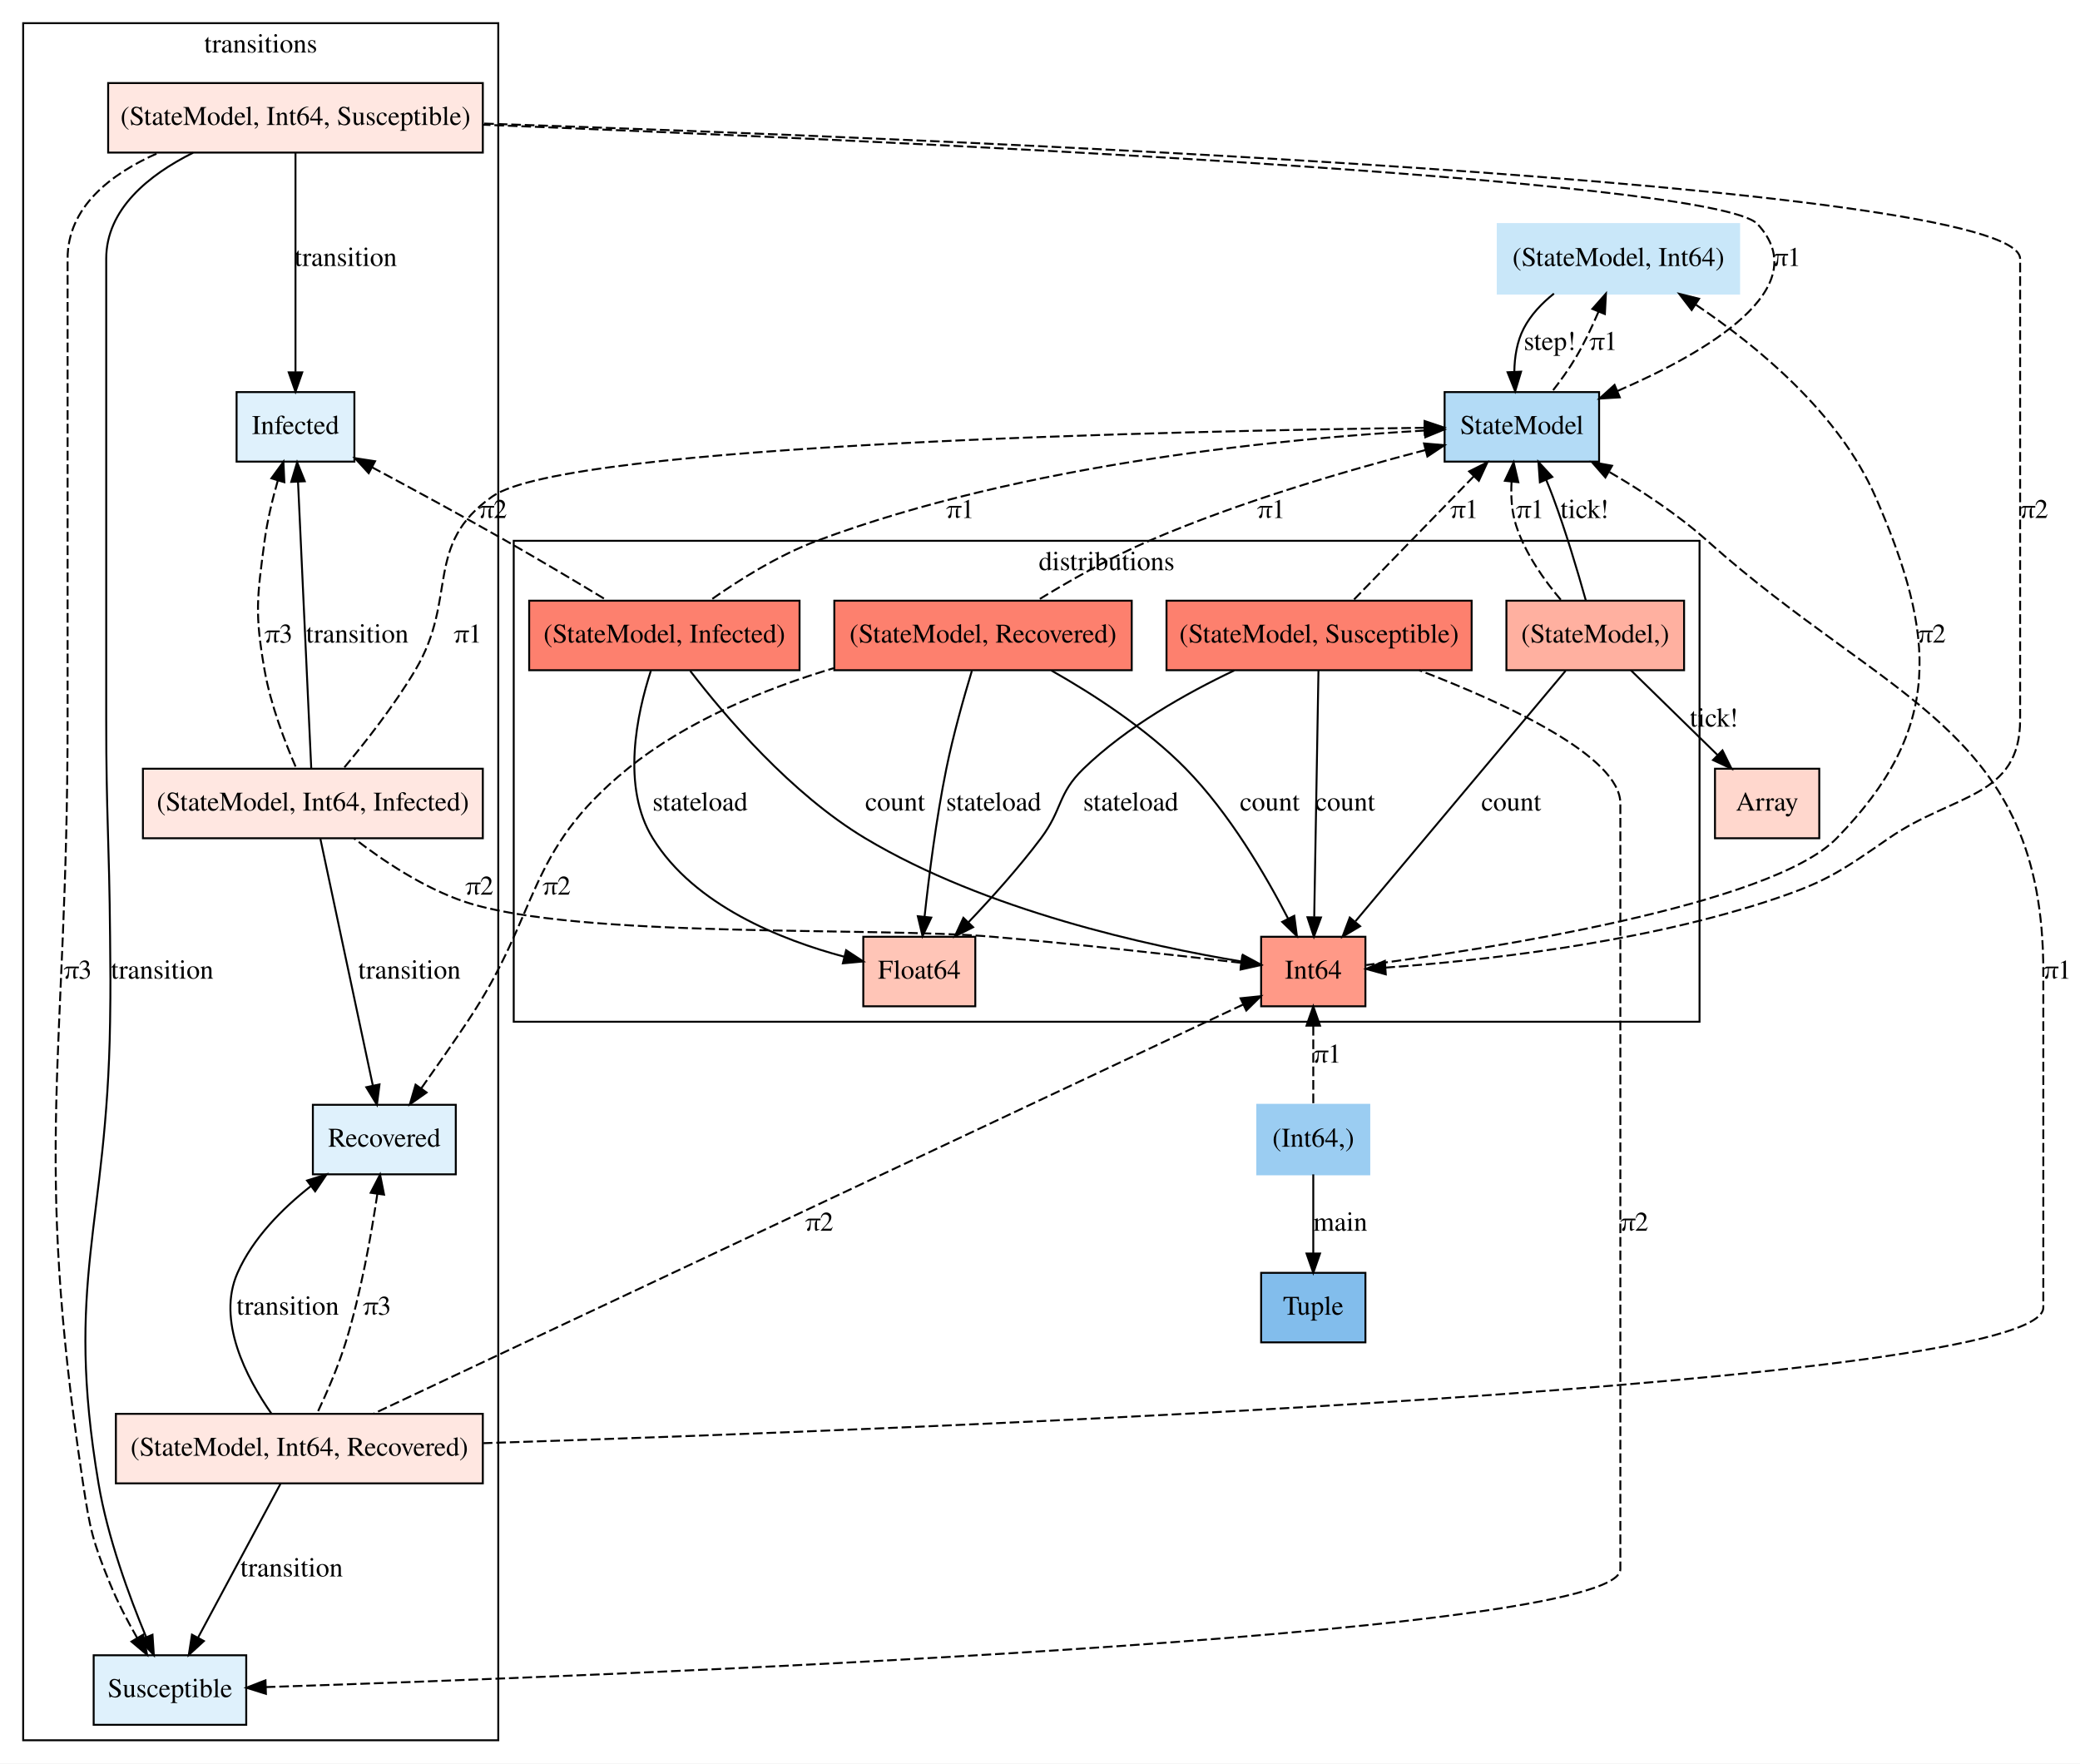
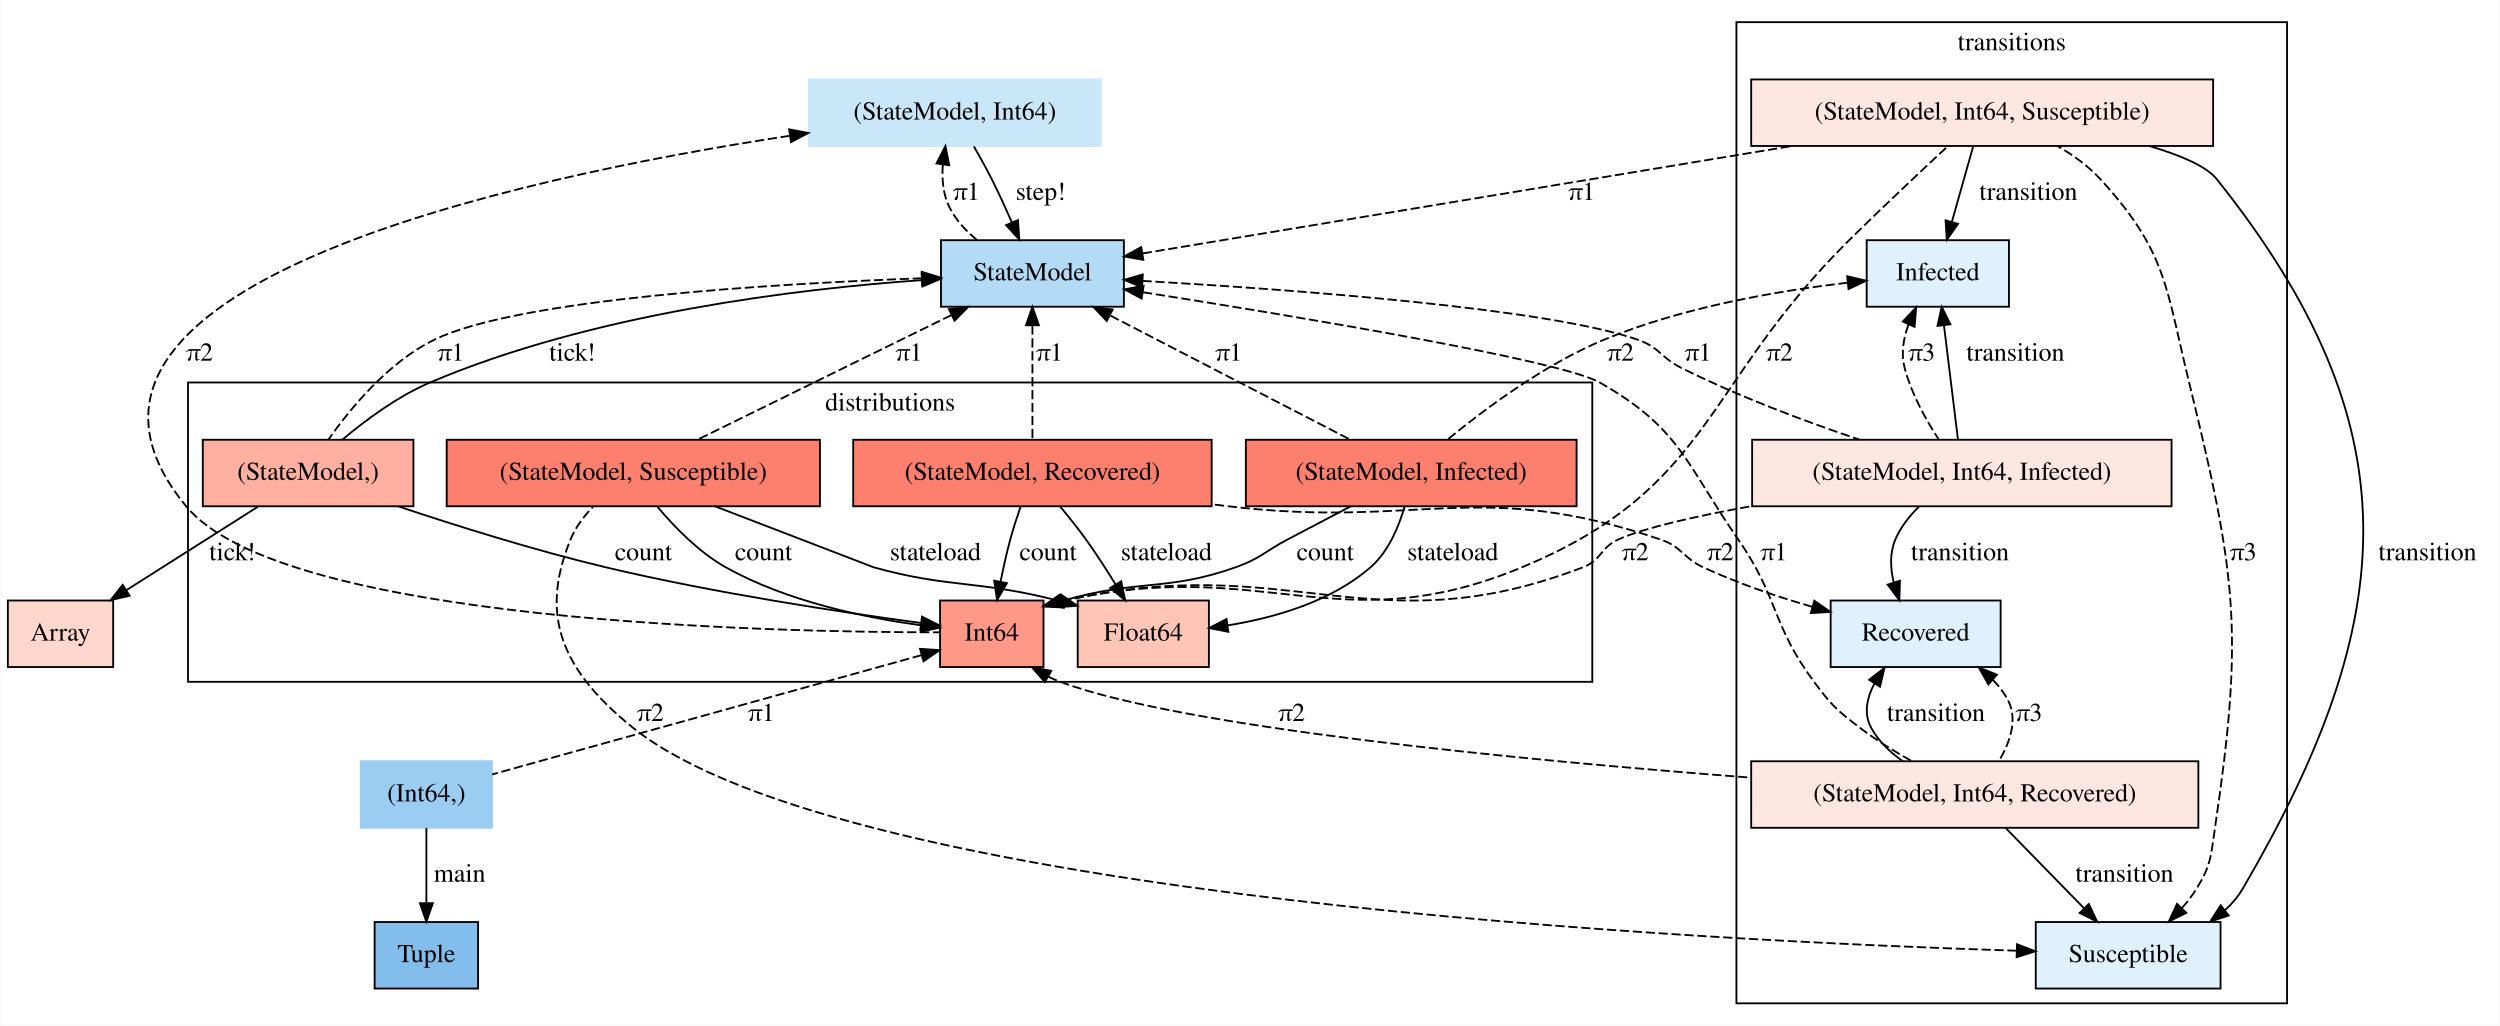
- <svg xmlns="http://www.w3.org/2000/svg" width="1077pt" height="913pt" viewBox="0.00 0.00 1077.00 913.00">
-   <g id="graph0" class="graph" transform="scale(1 1) rotate(0) translate(4 909)">
-     <polygon fill="#ffffff" stroke="transparent" points="-4,4 -4,-909 1073,-909 1073,4 -4,4" />
+ <svg xmlns="http://www.w3.org/2000/svg" width="1353pt" height="555pt" viewBox="0.00 0.00 1352.50 555.00">
+   <g id="graph0" class="graph" transform="scale(1 1) rotate(0) translate(4 551)">
+     <polygon fill="white" stroke="none" points="-4,4 -4,-551 1348.5,-551 1348.5,4 -4,4" />
    <g id="clust1" class="cluster">
-       <polygon fill="none" stroke="#000000" points="8,-8 8,-897 254,-897 254,-8 8,-8" />
-       <text text-anchor="middle" x="131" y="-881.8" font-family="Times,serif" font-size="14.00" fill="#000000">transitions</text>
+       <polygon fill="none" stroke="black" points="935.5,-8 935.5,-539 1233.5,-539 1233.5,-8 935.5,-8" />
+       <text text-anchor="middle" x="1084.5" y="-523.8" font-family="Times,serif" font-size="14.00">transitions</text>
    </g>
    <g id="clust2" class="cluster">
-       <polygon fill="none" stroke="#000000" points="262,-380 262,-629 876,-629 876,-380 262,-380" />
-       <text text-anchor="middle" x="569" y="-613.8" font-family="Times,serif" font-size="14.00" fill="#000000">distributions</text>
+       <polygon fill="none" stroke="black" points="97.5,-182 97.5,-344 857.5,-344 857.5,-182 97.5,-182" />
+       <text text-anchor="middle" x="477.5" y="-328.8" font-family="Times,serif" font-size="14.00">distributions</text>
    </g>
    <g id="node1" class="node">
-       <polygon fill="#ffb0a0" stroke="#000000" points="868,-598 776,-598 776,-562 868,-562 868,-598" />
-       <text text-anchor="middle" x="822" y="-576.3" font-family="Times,serif" font-size="14.00" fill="#000000">(StateModel,)</text>
+       <polygon fill="#ffb0a0" stroke="black" points="219.5,-313 105.5,-313 105.5,-277 219.5,-277 219.5,-313" />
+       <text text-anchor="middle" x="162.5" y="-291.3" font-family="Times,serif" font-size="14.00">(StateModel,)</text>
    </g>
    <g id="node2" class="node">
-       <polygon fill="#ffd7cd" stroke="#000000" points="938,-511 884,-511 884,-475 938,-475 938,-511" />
-       <text text-anchor="middle" x="911" y="-489.3" font-family="Times,serif" font-size="14.00" fill="#000000">Array</text>
+       <polygon fill="#ffd7cd" stroke="black" points="57,-226 0,-226 0,-190 57,-190 57,-226" />
+       <text text-anchor="middle" x="28.5" y="-204.3" font-family="Times,serif" font-size="14.00">Array</text>
    </g>
    <g id="edge22" class="edge">
-       <path fill="none" stroke="#000000" d="M840.441,-561.973C853.448,-549.259 871.042,-532.06 885.407,-518.018" />
-       <polygon fill="#000000" stroke="#000000" points="887.878,-520.496 892.583,-511.003 882.985,-515.491 887.878,-520.496" />
-       <text text-anchor="middle" x="883.5" y="-532.8" font-family="Times,serif" font-size="14.00" fill="#000000">tick!</text>
+       <path fill="none" stroke="black" d="M135.383,-276.799C114.859,-263.78 86.485,-245.781 64.129,-231.6" />
+       <polygon fill="black" stroke="black" points="65.896,-228.576 55.577,-226.175 62.146,-234.488 65.896,-228.576" />
+       <text text-anchor="middle" x="121.5" y="-247.8" font-family="Times,serif" font-size="14.00">tick!</text>
    </g>
    <g id="node3" class="node">
-       <polygon fill="#b3dbf6" stroke="#000000" points="824,-706 744,-706 744,-670 824,-670 824,-706" />
-       <text text-anchor="middle" x="784" y="-684.3" font-family="Times,serif" font-size="14.00" fill="#000000">StateModel</text>
+       <polygon fill="#b3dbf6" stroke="black" points="604,-421 505,-421 505,-385 604,-385 604,-421" />
+       <text text-anchor="middle" x="554.5" y="-399.3" font-family="Times,serif" font-size="14.00">StateModel</text>
    </g>
    <g id="edge21" class="edge">
-       <path fill="none" stroke="#000000" d="M817.087,-598.254C812.978,-612.932 806.721,-634 800,-652 798.968,-654.763 797.83,-657.617 796.65,-660.452" />
-       <polygon fill="#000000" stroke="#000000" points="793.337,-659.297 792.576,-669.864 799.761,-662.078 793.337,-659.297" />
-       <text text-anchor="middle" x="816.5" y="-640.8" font-family="Times,serif" font-size="14.00" fill="#000000">tick!</text>
+       <path fill="none" stroke="black" d="M181.001,-313.012C193.509,-323.57 210.901,-336.509 228.5,-344 316.418,-381.424 427.601,-394.701 494.774,-399.411" />
+       <polygon fill="black" stroke="black" points="494.552,-402.904 504.761,-400.071 495.014,-395.919 494.552,-402.904" />
+       <text text-anchor="middle" x="305.5" y="-355.8" font-family="Times,serif" font-size="14.00">tick!</text>
    </g>
    <g id="node6" class="node">
-       <polygon fill="#ff9987" stroke="#000000" points="703,-424 649,-424 649,-388 703,-388 703,-424" />
-       <text text-anchor="middle" x="676" y="-402.3" font-family="Times,serif" font-size="14.00" fill="#000000">Int64</text>
+       <polygon fill="#ff9987" stroke="black" points="560.5,-226 504.5,-226 504.5,-190 560.5,-190 560.5,-226" />
+       <text text-anchor="middle" x="532.5" y="-204.3" font-family="Times,serif" font-size="14.00">Int64</text>
    </g>
    <g id="edge13" class="edge">
-       <path fill="none" stroke="#000000" d="M806.651,-561.708C780.624,-530.689 727.753,-467.678 697.863,-432.056" />
-       <polygon fill="#000000" stroke="#000000" points="700.252,-429.458 691.143,-424.047 694.89,-433.957 700.252,-429.458" />
-       <text text-anchor="middle" x="778.5" y="-489.3" font-family="Times,serif" font-size="14.00" fill="#000000">count</text>
+       <path fill="none" stroke="black" d="M211.348,-276.94C243.022,-266.349 285.345,-253.076 323.5,-244 382.396,-229.991 451.931,-219.53 494.093,-213.845" />
+       <polygon fill="black" stroke="black" points="494.747,-217.289 504.2,-212.503 493.826,-210.35 494.747,-217.289" />
+       <text text-anchor="middle" x="344" y="-247.8" font-family="Times,serif" font-size="14.00">count</text>
    </g>
    <g id="edge29" class="edge">
-       <path fill="none" stroke="#000000" stroke-dasharray="5,2" d="M778.666,-659.548C778.249,-652.073 778.707,-644.115 781,-637 785.674,-622.497 795.559,-608.567 804.451,-598.109" />
-       <polygon fill="#000000" stroke="#000000" points="775.203,-660.08 779.739,-669.654 782.164,-659.341 775.203,-660.08" />
-       <text text-anchor="middle" x="788.5" y="-640.8" font-family="Times,serif" font-size="14.00" fill="#000000">π1</text>
+       <path fill="none" stroke="black" stroke-dasharray="5,2" d="M494.704,-400.407C414.129,-397.437 275.592,-389.189 230.5,-367 205.844,-354.867 185.305,-329.913 173.457,-313.063" />
+       <polygon fill="black" stroke="black" points="494.595,-403.905 504.712,-400.76 494.842,-396.909 494.595,-403.905" />
+       <text text-anchor="middle" x="240" y="-355.8" font-family="Times,serif" font-size="14.00">π1</text>
    </g>
    <g id="node7" class="node">
-       <polygon fill="#ffe7e1" stroke="#000000" points="246,-866 52,-866 52,-830 246,-830 246,-866" />
-       <text text-anchor="middle" x="149" y="-844.3" font-family="Times,serif" font-size="14.00" fill="#000000">(StateModel, Int64, Susceptible)</text>
+       <polygon fill="#ffe7e1" stroke="black" points="1193.5,-508 943.5,-508 943.5,-472 1193.5,-472 1193.5,-508" />
+       <text text-anchor="middle" x="1068.5" y="-486.3" font-family="Times,serif" font-size="14.00">(StateModel, Int64, Susceptible)</text>
    </g>
    <g id="edge32" class="edge">
-       <path fill="none" stroke="#000000" stroke-dasharray="5,2" d="M833.466,-706.548C879.562,-726.477 936.89,-759.784 906,-793 883.846,-816.822 445.318,-836.622 246.053,-844.428" />
-       <polygon fill="#000000" stroke="#000000" points="834.707,-703.273 824.132,-702.624 831.994,-709.726 834.707,-703.273" />
-       <text text-anchor="middle" x="921.5" y="-771.3" font-family="Times,serif" font-size="14.00" fill="#000000">π1</text>
+       <path fill="none" stroke="black" stroke-dasharray="5,2" d="M614.185,-413.87C700.164,-428.088 860.088,-454.535 965.411,-471.952" />
+       <polygon fill="black" stroke="black" points="614.512,-410.377 604.075,-412.198 613.37,-417.283 614.512,-410.377" />
+       <text text-anchor="middle" x="852" y="-442.8" font-family="Times,serif" font-size="14.00">π1</text>
    </g>
    <g id="node10" class="node">
-       <polygon fill="#ffe7e1" stroke="#000000" points="246,-511 70,-511 70,-475 246,-475 246,-511" />
-       <text text-anchor="middle" x="158" y="-489.3" font-family="Times,serif" font-size="14.00" fill="#000000">(StateModel, Int64, Infected)</text>
+       <polygon fill="#ffe7e1" stroke="black" points="1171,-313 944,-313 944,-277 1171,-277 1171,-313" />
+       <text text-anchor="middle" x="1057.5" y="-291.3" font-family="Times,serif" font-size="14.00">(StateModel, Int64, Infected)</text>
    </g>
    <g id="edge33" class="edge">
-       <path fill="none" stroke="#000000" stroke-dasharray="5,2" d="M733.583,-687.525C608.27,-685.934 289.957,-679.228 251,-652 215.122,-626.924 233.378,-599.62 211,-562 200.112,-543.695 185.139,-524.622 173.885,-511.181" />
-       <polygon fill="#000000" stroke="#000000" points="733.641,-691.026 743.683,-687.647 733.726,-684.026 733.641,-691.026" />
-       <text text-anchor="middle" x="238.5" y="-576.3" font-family="Times,serif" font-size="14.00" fill="#000000">π1</text>
+       <path fill="none" stroke="black" stroke-dasharray="5,2" d="M614.069,-398.986C694.837,-394.328 834.515,-384.088 882.5,-367 893.997,-362.906 894.594,-357.477 905.5,-352 936.411,-336.475 972.708,-322.941 1002.08,-313.068" />
+       <polygon fill="black" stroke="black" points="613.827,-395.494 604.041,-399.553 614.223,-402.483 613.827,-395.494" />
+       <text text-anchor="middle" x="915" y="-355.8" font-family="Times,serif" font-size="14.00">π1</text>
    </g>
    <g id="node12" class="node">
-       <polygon fill="#ffe7e1" stroke="#000000" points="246,-177 56,-177 56,-141 246,-141 246,-177" />
-       <text text-anchor="middle" x="151" y="-155.3" font-family="Times,serif" font-size="14.00" fill="#000000">(StateModel, Int64, Recovered)</text>
+       <polygon fill="#ffe7e1" stroke="black" points="1185.5,-139 943.5,-139 943.5,-103 1185.5,-103 1185.5,-139" />
+       <text text-anchor="middle" x="1064.5" y="-117.3" font-family="Times,serif" font-size="14.00">(StateModel, Int64, Recovered)</text>
    </g>
    <g id="edge34" class="edge">
-       <path fill="none" stroke="#000000" stroke-dasharray="5,2" d="M829.409,-664.582C846.226,-654.791 864.866,-642.534 880,-629 973.707,-545.201 1054,-531.712 1054,-406 1054,-406 1054,-406 1054,-232 1054,-191.819 478.476,-169.268 246.356,-161.807" />
-       <polygon fill="#000000" stroke="#000000" points="827.256,-661.779 820.287,-669.76 830.712,-667.867 827.256,-661.779" />
-       <text text-anchor="middle" x="1061.5" y="-402.3" font-family="Times,serif" font-size="14.00" fill="#000000">π1</text>
+       <path fill="none" stroke="black" stroke-dasharray="5,2" d="M614.34,-392.837C697.52,-379.776 840.314,-356.054 861.5,-344 905.29,-319.086 907.798,-300.406 936.5,-259 958.588,-227.136 954.429,-213.16 977.5,-182 986.85,-169.371 989.988,-166.505 1002.5,-157 1011.06,-150.495 1020.97,-144.369 1030.31,-139.116" />
+       <polygon fill="black" stroke="black" points="613.596,-389.411 604.257,-394.414 614.677,-396.327 613.596,-389.411" />
+       <text text-anchor="middle" x="956" y="-247.8" font-family="Times,serif" font-size="14.00">π1</text>
    </g>
    <g id="node13" class="node">
-       <polygon fill="#fd806e" stroke="#000000" points="758,-598 600,-598 600,-562 758,-562 758,-598" />
-       <text text-anchor="middle" x="679" y="-576.3" font-family="Times,serif" font-size="14.00" fill="#000000">(StateModel, Susceptible)</text>
+       <polygon fill="#fd806e" stroke="black" points="439.5,-313 237.5,-313 237.5,-277 439.5,-277 439.5,-313" />
+       <text text-anchor="middle" x="338.5" y="-291.3" font-family="Times,serif" font-size="14.00">(StateModel, Susceptible)</text>
    </g>
    <g id="edge28" class="edge">
-       <path fill="none" stroke="#000000" stroke-dasharray="5,2" d="M759.179,-662.47C739.912,-642.653 713.681,-615.672 696.549,-598.05" />
-       <polygon fill="#000000" stroke="#000000" points="756.708,-664.949 766.188,-669.679 761.727,-660.069 756.708,-664.949" />
-       <text text-anchor="middle" x="754.5" y="-640.8" font-family="Times,serif" font-size="14.00" fill="#000000">π1</text>
+       <path fill="none" stroke="black" stroke-dasharray="5,2" d="M510.701,-380.506C470.226,-360.644 410.867,-331.514 373.476,-313.164" />
+       <polygon fill="black" stroke="black" points="509.277,-383.706 519.796,-384.969 512.361,-377.422 509.277,-383.706" />
+       <text text-anchor="middle" x="488" y="-355.8" font-family="Times,serif" font-size="14.00">π1</text>
    </g>
    <g id="node15" class="node">
-       <polygon fill="#fd806e" stroke="#000000" points="410,-598 270,-598 270,-562 410,-562 410,-598" />
-       <text text-anchor="middle" x="340" y="-576.3" font-family="Times,serif" font-size="14.00" fill="#000000">(StateModel, Infected)</text>
+       <polygon fill="#fd806e" stroke="black" points="849,-313 670,-313 670,-277 849,-277 849,-313" />
+       <text text-anchor="middle" x="759.5" y="-291.3" font-family="Times,serif" font-size="14.00">(StateModel, Infected)</text>
    </g>
    <g id="edge30" class="edge">
-       <path fill="none" stroke="#000000" stroke-dasharray="5,2" d="M733.663,-686.097C661.758,-682.006 526.454,-669.166 419,-629 399.045,-621.541 378.665,-608.746 363.603,-598.102" />
-       <polygon fill="#000000" stroke="#000000" points="733.628,-689.6 743.801,-686.64 734.002,-682.61 733.628,-689.6" />
-       <text text-anchor="middle" x="493.5" y="-640.8" font-family="Times,serif" font-size="14.00" fill="#000000">π1</text>
+       <path fill="none" stroke="black" stroke-dasharray="5,2" d="M596.799,-380.128C635.193,-360.276 691.042,-331.398 726.305,-313.164" />
+       <polygon fill="black" stroke="black" points="594.712,-377.267 587.437,-384.969 597.927,-383.485 594.712,-377.267" />
+       <text text-anchor="middle" x="661" y="-355.8" font-family="Times,serif" font-size="14.00">π1</text>
    </g>
    <g id="node16" class="node">
-       <polygon fill="#fd806e" stroke="#000000" points="582,-598 428,-598 428,-562 582,-562 582,-598" />
-       <text text-anchor="middle" x="505" y="-576.3" font-family="Times,serif" font-size="14.00" fill="#000000">(StateModel, Recovered)</text>
+       <polygon fill="#fd806e" stroke="black" points="651.5,-313 457.5,-313 457.5,-277 651.5,-277 651.5,-313" />
+       <text text-anchor="middle" x="554.5" y="-291.3" font-family="Times,serif" font-size="14.00">(StateModel, Recovered)</text>
    </g>
    <g id="edge31" class="edge">
-       <path fill="none" stroke="#000000" stroke-dasharray="5,2" d="M734.208,-676.028C694.585,-665.733 638.156,-649.344 591,-629 570.962,-620.355 549.64,-608.228 533.239,-598.202" />
-       <polygon fill="#000000" stroke="#000000" points="733.347,-679.42 743.903,-678.512 735.085,-672.639 733.347,-679.42" />
-       <text text-anchor="middle" x="654.5" y="-640.8" font-family="Times,serif" font-size="14.00" fill="#000000">π1</text>
+       <path fill="none" stroke="black" stroke-dasharray="5,2" d="M554.5,-374.931C554.5,-355.554 554.5,-330.042 554.5,-313.341" />
+       <polygon fill="black" stroke="black" points="551,-374.969 554.5,-384.969 558,-374.969 551,-374.969" />
+       <text text-anchor="middle" x="564" y="-355.8" font-family="Times,serif" font-size="14.00">π1</text>
    </g>
    <g id="node4" class="node">
-       <polygon fill="#82bdec" stroke="#000000" points="703,-250 649,-250 649,-214 703,-214 703,-250" />
-       <text text-anchor="middle" x="676" y="-228.3" font-family="Times,serif" font-size="14.00" fill="#000000">Tuple</text>
+       <polygon fill="#82bdec" stroke="black" points="254.5,-52 198.5,-52 198.5,-16 254.5,-16 254.5,-52" />
+       <text text-anchor="middle" x="226.5" y="-30.3" font-family="Times,serif" font-size="14.00">Tuple</text>
    </g>
    <g id="node5" class="node">
-       <polygon fill="#c9e7f9" stroke="#c9e7f9" points="896.5,-793 771.5,-793 771.5,-757 896.5,-757 896.5,-793" />
-       <text text-anchor="middle" x="834" y="-771.3" font-family="Times,serif" font-size="14.00" fill="#000000">(StateModel, Int64)</text>
+       <polygon fill="#c9e7f9" stroke="#c9e7f9" points="591.5,-508 433.5,-508 433.5,-472 591.5,-472 591.5,-508" />
+       <text text-anchor="middle" x="512.5" y="-486.3" font-family="Times,serif" font-size="14.00">(StateModel, Int64)</text>
    </g>
    <g id="edge1" class="edge">
-       <path fill="none" stroke="#000000" d="M800.619,-756.999C794.359,-752.028 788.645,-746.028 785,-739 781.468,-732.19 780.212,-724.149 780.096,-716.49" />
-       <polygon fill="#000000" stroke="#000000" points="783.596,-716.578 780.538,-706.434 776.602,-716.271 783.596,-716.578" />
-       <text text-anchor="middle" x="798.5" y="-727.8" font-family="Times,serif" font-size="14.00" fill="#000000">step!</text>
+       <path fill="none" stroke="black" d="M522.834,-471.749C526.056,-466.154 529.539,-459.875 532.5,-454 536.281,-446.497 540.08,-438.199 543.432,-430.555" />
+       <polygon fill="black" stroke="black" points="546.663,-431.9 547.403,-421.331 540.234,-429.132 546.663,-431.9" />
+       <text text-anchor="middle" x="559" y="-442.8" font-family="Times,serif" font-size="14.00">step!</text>
    </g>
    <g id="edge2" class="edge">
-       <path fill="none" stroke="#000000" stroke-dasharray="5,2" d="M823.66,-747.529C820.323,-739.725 816.349,-731.353 812,-724 808.372,-717.867 803.834,-711.596 799.475,-706.043" />
-       <polygon fill="#000000" stroke="#000000" points="820.505,-749.06 827.528,-756.992 826.985,-746.412 820.505,-749.06" />
-       <text text-anchor="middle" x="826.5" y="-727.8" font-family="Times,serif" font-size="14.00" fill="#000000">π1</text>
+       <path fill="none" stroke="black" stroke-dasharray="5,2" d="M506.002,-461.901C505.421,-454.183 506.085,-445.982 509.5,-439 512.892,-432.065 518.394,-426.107 524.406,-421.174" />
+       <polygon fill="black" stroke="black" points="502.559,-462.555 507.425,-471.966 509.49,-461.575 502.559,-462.555" />
+       <text text-anchor="middle" x="519" y="-442.8" font-family="Times,serif" font-size="14.00">π1</text>
    </g>
    <g id="edge3" class="edge">
-       <path fill="none" stroke="#000000" stroke-dasharray="5,2" d="M874.154,-751.195C905.997,-729.768 948.168,-695.066 967,-652 998.718,-579.464 1002.322,-531.63 947,-475 912.904,-440.098 765.286,-417.467 703.43,-409.353" />
-       <polygon fill="#000000" stroke="#000000" points="871.921,-748.474 865.475,-756.883 875.758,-754.329 871.921,-748.474" />
-       <text text-anchor="middle" x="996.5" y="-576.3" font-family="Times,serif" font-size="14.00" fill="#000000">π2</text>
+       <path fill="none" stroke="black" stroke-dasharray="5,2" d="M423.137,-477.515C273.735,-454.75 -1.232,-395.528 96.5,-277 148.466,-213.976 416.397,-208.766 504.433,-208.783" />
+       <polygon fill="black" stroke="black" points="422.822,-481.007 433.23,-479.027 423.859,-474.084 422.822,-481.007" />
+       <text text-anchor="middle" x="104" y="-355.8" font-family="Times,serif" font-size="14.00">π2</text>
    </g>
    <g id="edge18" class="edge">
-       <path fill="none" stroke="#000000" stroke-dasharray="5,2" d="M713.338,-408.024C760.255,-411.404 842.77,-420.141 910,-442 940.435,-451.896 947.689,-456.781 974,-475 1007.501,-498.199 1042,-495.751 1042,-536.5 1042,-775 1042,-775 1042,-775 1042,-814.568 477.713,-837.358 246.267,-845.041" />
-       <polygon fill="#000000" stroke="#000000" points="713.54,-404.53 703.327,-407.346 713.067,-411.514 713.54,-404.53" />
-       <text text-anchor="middle" x="1049.5" y="-640.8" font-family="Times,serif" font-size="14.00" fill="#000000">π2</text>
+       <path fill="none" stroke="black" stroke-dasharray="5,2" d="M570.533,-225.623C679.672,-250.807 719.528,-202.498 819.5,-244 922.25,-286.655 917.406,-342.763 996.5,-421 1014.35,-438.653 1035.26,-458.288 1049.93,-471.903" />
+       <polygon fill="black" stroke="black" points="571.357,-222.222 560.81,-223.23 569.684,-229.019 571.357,-222.222" />
+       <text text-anchor="middle" x="959" y="-355.8" font-family="Times,serif" font-size="14.00">π2</text>
    </g>
    <g id="edge19" class="edge">
-       <path fill="none" stroke="#000000" stroke-dasharray="5,2" d="M638.43,-410.531C604.814,-414.476 554.169,-420.151 510,-424 449.431,-429.278 294.721,-422.901 237,-442 215.612,-449.077 194.326,-463.344 179.248,-474.993" />
-       <polygon fill="#000000" stroke="#000000" points="639.197,-413.965 648.717,-409.315 638.375,-407.013 639.197,-413.965" />
-       <text text-anchor="middle" x="244.5" y="-445.8" font-family="Times,serif" font-size="14.00" fill="#000000">π2</text>
+       <path fill="none" stroke="black" stroke-dasharray="5,2" d="M570.608,-225.638C693.941,-253.952 737.799,-200.052 852.5,-244 862.547,-247.849 861.708,-254.543 871.5,-259 885.332,-265.296 913.452,-271.611 943.728,-277.11" />
+       <polygon fill="black" stroke="black" points="571.348,-222.216 560.804,-223.255 569.694,-229.018 571.348,-222.216" />
+       <text text-anchor="middle" x="881" y="-247.8" font-family="Times,serif" font-size="14.00">π2</text>
    </g>
    <g id="edge20" class="edge">
-       <path fill="none" stroke="#000000" stroke-dasharray="5,2" d="M639.634,-388.89C544.226,-344.003 287.374,-223.161 189.551,-177.137" />
-       <polygon fill="#000000" stroke="#000000" points="638.341,-392.15 648.879,-393.24 641.321,-385.816 638.341,-392.15" />
-       <text text-anchor="middle" x="420.5" y="-271.8" font-family="Times,serif" font-size="14.00" fill="#000000">π2</text>
+       <path fill="none" stroke="black" stroke-dasharray="5,2" d="M563.162,-184.772C565.254,-183.732 567.376,-182.793 569.5,-182 635.796,-157.241 819.32,-139.634 943.29,-130.142" />
+       <polygon fill="black" stroke="black" points="561.215,-181.853 554.262,-189.847 564.683,-187.933 561.215,-181.853" />
+       <text text-anchor="middle" x="695" y="-160.8" font-family="Times,serif" font-size="14.00">π2</text>
    </g>
    <g id="node17" class="node">
-       <polygon fill="#9bcdf2" stroke="#9bcdf2" points="705,-337 647,-337 647,-301 705,-301 705,-337" />
-       <text text-anchor="middle" x="676" y="-315.3" font-family="Times,serif" font-size="14.00" fill="#000000">(Int64,)</text>
+       <polygon fill="#9bcdf2" stroke="#9bcdf2" points="262,-139 191,-139 191,-103 262,-103 262,-139" />
+       <text text-anchor="middle" x="226.5" y="-117.3" font-family="Times,serif" font-size="14.00">(Int64,)</text>
    </g>
    <g id="edge35" class="edge">
-       <path fill="none" stroke="#000000" stroke-dasharray="5,2" d="M676,-377.816C676,-364.41 676,-348.78 676,-337.003" />
-       <polygon fill="#000000" stroke="#000000" points="672.5,-377.974 676,-387.974 679.5,-377.974 672.5,-377.974" />
-       <text text-anchor="middle" x="683.5" y="-358.8" font-family="Times,serif" font-size="14.00" fill="#000000">π1</text>
+       <path fill="none" stroke="black" stroke-dasharray="5,2" d="M494.489,-196.441C434.879,-179.883 320.229,-148.036 262.126,-131.896" />
+       <polygon fill="black" stroke="black" points="493.689,-199.852 504.261,-199.156 495.562,-193.107 493.689,-199.852" />
+       <text text-anchor="middle" x="408" y="-160.8" font-family="Times,serif" font-size="14.00">π1</text>
    </g>
    <g id="node8" class="node">
-       <polygon fill="#dff1fc" stroke="#000000" points="123.5,-52 44.5,-52 44.5,-16 123.5,-16 123.5,-52" />
-       <text text-anchor="middle" x="84" y="-30.3" font-family="Times,serif" font-size="14.00" fill="#000000">Susceptible</text>
+       <polygon fill="#dff1fc" stroke="black" points="1197.5,-52 1097.5,-52 1097.5,-16 1197.5,-16 1197.5,-52" />
+       <text text-anchor="middle" x="1147.5" y="-30.3" font-family="Times,serif" font-size="14.00">Susceptible</text>
    </g>
    <g id="edge4" class="edge">
-       <path fill="none" stroke="#000000" d="M95.984,-829.925C72.894,-818.383 51,-800.671 51,-775 51,-775 51,-775 51,-536.5 51,-486.492 52.556,-474.006 53,-424 53.174,-404.445 53.289,-399.553 53,-380 51.43,-273.756 29.394,-245.787 47,-141 51.695,-113.055 62.837,-82.65 71.675,-61.419" />
-       <polygon fill="#000000" stroke="#000000" points="74.959,-62.639 75.666,-52.068 68.521,-59.891 74.959,-62.639" />
-       <text text-anchor="middle" x="80" y="-402.3" font-family="Times,serif" font-size="14.00" fill="#000000">transition</text>
+       <path fill="none" stroke="black" d="M1158.93,-471.977C1175.8,-467.024 1189.9,-461.019 1195.5,-454 1301.97,-320.473 1295.6,-217.485 1209.5,-70 1206.98,-65.69 1203.72,-61.869 1200,-58.49" />
+       <polygon fill="black" stroke="black" points="1201.89,-55.523 1191.84,-52.16 1197.6,-61.054 1201.89,-55.523" />
+       <text text-anchor="middle" x="1309.5" y="-247.8" font-family="Times,serif" font-size="14.00">transition</text>
    </g>
    <g id="node9" class="node">
-       <polygon fill="#dff1fc" stroke="#000000" points="179.5,-706 118.5,-706 118.5,-670 179.5,-670 179.5,-706" />
-       <text text-anchor="middle" x="149" y="-684.3" font-family="Times,serif" font-size="14.00" fill="#000000">Infected</text>
+       <polygon fill="#dff1fc" stroke="black" points="1083,-421 1006,-421 1006,-385 1083,-385 1083,-421" />
+       <text text-anchor="middle" x="1044.5" y="-399.3" font-family="Times,serif" font-size="14.00">Infected</text>
    </g>
    <g id="edge5" class="edge">
-       <path fill="none" stroke="#000000" d="M149,-829.957C149,-802.349 149,-749.375 149,-716.525" />
-       <polygon fill="#000000" stroke="#000000" points="152.5,-716.222 149,-706.223 145.5,-716.223 152.5,-716.222" />
-       <text text-anchor="middle" x="175" y="-771.3" font-family="Times,serif" font-size="14.00" fill="#000000">transition</text>
+       <path fill="none" stroke="black" d="M1063.64,-471.799C1060.33,-460.047 1055.86,-444.238 1052.08,-430.842" />
+       <polygon fill="black" stroke="black" points="1055.44,-429.848 1049.35,-421.175 1048.7,-431.75 1055.44,-429.848" />
+       <text text-anchor="middle" x="1093.5" y="-442.8" font-family="Times,serif" font-size="14.00">transition</text>
    </g>
    <g id="edge24" class="edge">
-       <path fill="none" stroke="#000000" stroke-dasharray="5,2" d="M67.076,-60.878C62.061,-69.617 56.879,-79.512 53,-89 43.942,-111.154 42.577,-117.335 39,-141 12.725,-314.839 31,-360.686 31,-536.5 31,-775 31,-775 31,-775 31,-801.619 52.985,-818.859 77.976,-829.857" />
-       <polygon fill="#000000" stroke="#000000" points="70.098,-62.643 72.18,-52.255 64.074,-59.077 70.098,-62.643" />
-       <text text-anchor="middle" x="36.5" y="-402.3" font-family="Times,serif" font-size="14.00" fill="#000000">π3</text>
+       <path fill="none" stroke="black" stroke-dasharray="5,2" d="M1176.6,-59.543C1179.53,-62.849 1182.25,-66.362 1184.5,-70 1192.56,-83.035 1192.25,-87.84 1194.5,-103 1210.23,-209.133 1205.98,-239.779 1180.5,-344 1167.83,-395.814 1168.5,-414.642 1132.5,-454 1126,-461.102 1117.72,-467.071 1109.29,-471.955" />
+       <polygon fill="black" stroke="black" points="1178.97,-56.967 1169.49,-52.247 1173.96,-61.852 1178.97,-56.967" />
+       <text text-anchor="middle" x="1210" y="-247.8" font-family="Times,serif" font-size="14.00">π3</text>
    </g>
    <g id="edge23" class="edge">
-       <path fill="none" stroke="#000000" stroke-dasharray="5,2" d="M133.611,-35.525C301.067,-40.993 835,-61.199 835,-96.5 835,-493 835,-493 835,-493 835,-517.343 776.326,-544.55 730.946,-561.952" />
-       <polygon fill="#000000" stroke="#000000" points="133.691,-32.025 123.583,-35.2 133.464,-39.022 133.691,-32.025" />
-       <text text-anchor="middle" x="842.5" y="-271.8" font-family="Times,serif" font-size="14.00" fill="#000000">π2</text>
+       <path fill="none" stroke="black" stroke-dasharray="5,2" d="M1087.14,-36.469C919.75,-41.698 454.409,-64.421 338.5,-157 294.635,-192.036 289.786,-222.737 304.5,-259 307.175,-265.594 311.756,-271.629 316.703,-276.762" />
+       <polygon fill="black" stroke="black" points="1087.36,-39.964 1097.25,-36.163 1087.15,-32.967 1087.36,-39.964" />
+       <text text-anchor="middle" x="348" y="-160.8" font-family="Times,serif" font-size="14.00">π2</text>
    </g>
    <g id="edge26" class="edge">
-       <path fill="none" stroke="#000000" stroke-dasharray="5,2" d="M139.868,-660.312C137.078,-650.533 134.383,-639.385 133,-629 129.069,-599.483 127.85,-591.329 133,-562 136.129,-544.18 143.478,-524.899 149.404,-511.261" />
-       <polygon fill="#000000" stroke="#000000" points="136.526,-661.35 142.759,-669.918 143.229,-659.333 136.526,-661.35" />
-       <text text-anchor="middle" x="140.5" y="-576.3" font-family="Times,serif" font-size="14.00" fill="#000000">π3</text>
+       <path fill="none" stroke="black" stroke-dasharray="5,2" d="M1028.62,-375.357C1025.9,-367.887 1024.51,-359.702 1026.5,-352 1030.11,-338.013 1038.05,-323.791 1044.99,-313.179" />
+       <polygon fill="black" stroke="black" points="1025.51,-376.97 1032.8,-384.663 1031.9,-374.106 1025.51,-376.97" />
+       <text text-anchor="middle" x="1036" y="-355.8" font-family="Times,serif" font-size="14.00">π3</text>
    </g>
    <g id="edge25" class="edge">
-       <path fill="none" stroke="#000000" stroke-dasharray="5,2" d="M188.599,-667.087C209.379,-655.982 235.193,-641.979 258,-629 275.44,-619.075 294.713,-607.585 310.19,-598.227" />
-       <polygon fill="#000000" stroke="#000000" points="186.909,-664.022 179.731,-671.814 190.202,-670.199 186.909,-664.022" />
-       <text text-anchor="middle" x="251.5" y="-640.8" font-family="Times,serif" font-size="14.00" fill="#000000">π2</text>
+       <path fill="none" stroke="black" stroke-dasharray="5,2" d="M995.635,-397.987C958.296,-393.645 906.164,-384.788 863.5,-367 831.416,-353.623 799.068,-329.474 779.16,-313.094" />
+       <polygon fill="black" stroke="black" points="995.432,-401.485 1005.75,-399.095 996.194,-394.527 995.432,-401.485" />
+       <text text-anchor="middle" x="873" y="-355.8" font-family="Times,serif" font-size="14.00">π2</text>
    </g>
    <g id="edge6" class="edge">
-       <path fill="none" stroke="#000000" d="M157.162,-511.154C155.59,-545.211 152.189,-618.907 150.311,-659.591" />
-       <polygon fill="#000000" stroke="#000000" points="146.812,-659.504 149.847,-669.655 153.804,-659.827 146.812,-659.504" />
-       <text text-anchor="middle" x="181" y="-576.3" font-family="Times,serif" font-size="14.00" fill="#000000">transition</text>
+       <path fill="none" stroke="black" d="M1055.37,-313.341C1053.33,-330.042 1050.2,-355.554 1047.82,-374.931" />
+       <polygon fill="black" stroke="black" points="1044.33,-374.618 1046.59,-384.969 1051.28,-375.47 1044.33,-374.618" />
+       <text text-anchor="middle" x="1086.5" y="-355.8" font-family="Times,serif" font-size="14.00">transition</text>
    </g>
    <g id="node11" class="node">
-       <polygon fill="#dff1fc" stroke="#000000" points="232,-337 158,-337 158,-301 232,-301 232,-337" />
-       <text text-anchor="middle" x="195" y="-315.3" font-family="Times,serif" font-size="14.00" fill="#000000">Recovered</text>
+       <polygon fill="#dff1fc" stroke="black" points="1078.5,-226 986.5,-226 986.5,-190 1078.5,-190 1078.5,-226" />
+       <text text-anchor="middle" x="1032.5" y="-204.3" font-family="Times,serif" font-size="14.00">Recovered</text>
    </g>
    <g id="edge7" class="edge">
-       <path fill="none" stroke="#000000" d="M161.89,-474.708C168.374,-444.213 181.434,-382.796 189.071,-346.883" />
-       <polygon fill="#000000" stroke="#000000" points="192.506,-347.556 191.162,-337.047 185.659,-346.1 192.506,-347.556" />
-       <text text-anchor="middle" x="208" y="-402.3" font-family="Times,serif" font-size="14.00" fill="#000000">transition</text>
+       <path fill="none" stroke="black" d="M1034.44,-276.966C1029.21,-271.832 1024.35,-265.745 1021.5,-259 1018.42,-251.713 1018.81,-243.45 1020.63,-235.769" />
+       <polygon fill="black" stroke="black" points="1024,-236.73 1023.68,-226.14 1017.33,-234.619 1024,-236.73" />
+       <text text-anchor="middle" x="1056.5" y="-247.8" font-family="Times,serif" font-size="14.00">transition</text>
    </g>
    <g id="edge8" class="edge">
-       <path fill="none" stroke="#000000" stroke-dasharray="5,2" d="M191.379,-290.827C188.213,-269.444 182.877,-239.48 175,-214 171.092,-201.359 165.155,-187.725 160.164,-177.193" />
-       <polygon fill="#000000" stroke="#000000" points="187.933,-291.456 192.799,-300.867 194.864,-290.475 187.933,-291.456" />
-       <text text-anchor="middle" x="191.5" y="-228.3" font-family="Times,serif" font-size="14.00" fill="#000000">π3</text>
+       <path fill="none" stroke="black" stroke-dasharray="5,2" d="M1074.29,-183.107C1077.54,-179.774 1080.38,-176.075 1082.5,-172 1087.95,-161.526 1083.45,-149.026 1077.59,-139.144" />
+       <polygon fill="black" stroke="black" points="1071.84,-180.597 1066.64,-189.823 1076.46,-185.859 1071.84,-180.597" />
+       <text text-anchor="middle" x="1094" y="-160.8" font-family="Times,serif" font-size="14.00">π3</text>
    </g>
    <g id="edge27" class="edge">
-       <path fill="none" stroke="#000000" stroke-dasharray="5,2" d="M214.239,-345.687C221.768,-356.287 230.404,-368.64 238,-380 276.312,-437.296 267.51,-467.532 321,-511 351.713,-535.959 392.371,-552.466 427.656,-563.056" />
-       <polygon fill="#000000" stroke="#000000" points="216.88,-343.362 208.222,-337.255 211.182,-347.428 216.88,-343.362" />
-       <text text-anchor="middle" x="284.5" y="-445.8" font-family="Times,serif" font-size="14.00" fill="#000000">π2</text>
+       <path fill="none" stroke="black" stroke-dasharray="5,2" d="M976.542,-222.595C957.383,-228.142 936.1,-235.319 917.5,-244 906.441,-249.161 906.056,-255.076 894.5,-259 795.731,-292.537 764.083,-264.731 660.5,-277 657.539,-277.351 654.533,-277.724 651.501,-278.116" />
+       <polygon fill="black" stroke="black" points="977.66,-225.916 986.342,-219.843 975.768,-219.177 977.66,-225.916" />
+       <text text-anchor="middle" x="927" y="-247.8" font-family="Times,serif" font-size="14.00">π2</text>
    </g>
    <g id="edge9" class="edge">
-       <path fill="none" stroke="#000000" d="M141.258,-140.824C130.043,-119.902 111.512,-85.328 98.578,-61.198" />
-       <polygon fill="#000000" stroke="#000000" points="101.563,-59.358 93.754,-52.198 95.394,-62.665 101.563,-59.358" />
-       <text text-anchor="middle" x="147" y="-92.8" font-family="Times,serif" font-size="14.00" fill="#000000">transition</text>
+       <path fill="none" stroke="black" d="M1081.3,-102.799C1093.45,-90.356 1110.04,-73.364 1123.57,-59.504" />
+       <polygon fill="black" stroke="black" points="1126.25,-61.776 1130.73,-52.175 1121.24,-56.885 1126.25,-61.776" />
+       <text text-anchor="middle" x="1145.5" y="-73.8" font-family="Times,serif" font-size="14.00">transition</text>
    </g>
    <g id="edge10" class="edge">
-       <path fill="none" stroke="#000000" d="M136.541,-177.109C123.555,-195.709 108.084,-225.346 119,-250 126.975,-268.011 142.231,-283.332 156.994,-294.929" />
-       <polygon fill="#000000" stroke="#000000" points="154.99,-297.8 165.096,-300.981 159.179,-292.192 154.99,-297.8" />
-       <text text-anchor="middle" x="145" y="-228.3" font-family="Times,serif" font-size="14.00" fill="#000000">transition</text>
+       <path fill="none" stroke="black" d="M1025.5,-139.062C1018.68,-143.853 1012.5,-149.78 1008.5,-157 1004.23,-164.71 1006.08,-173.3 1010.22,-181.154" />
+       <polygon fill="black" stroke="black" points="1007.32,-183.106 1015.67,-189.623 1013.2,-179.319 1007.32,-183.106" />
+       <text text-anchor="middle" x="1043.5" y="-160.8" font-family="Times,serif" font-size="14.00">transition</text>
    </g>
    <g id="edge11" class="edge">
-       <path fill="none" stroke="#000000" d="M678.685,-561.708C678.161,-531.344 677.109,-470.323 676.489,-434.346" />
-       <polygon fill="#000000" stroke="#000000" points="679.983,-433.985 676.311,-424.047 672.984,-434.106 679.983,-433.985" />
-       <text text-anchor="middle" x="692.5" y="-489.3" font-family="Times,serif" font-size="14.00" fill="#000000">count</text>
+       <path fill="none" stroke="black" d="M351.565,-276.732C360.743,-265.778 373.945,-252.178 388.5,-244 421.405,-225.511 463.886,-216.719 494.162,-212.581" />
+       <polygon fill="black" stroke="black" points="494.841,-216.024 504.326,-211.304 493.968,-209.078 494.841,-216.024" />
+       <text text-anchor="middle" x="409" y="-247.8" font-family="Times,serif" font-size="14.00">count</text>
    </g>
    <g id="node14" class="node">
-       <polygon fill="#ffc5b7" stroke="#000000" points="501,-424 443,-424 443,-388 501,-388 501,-424" />
-       <text text-anchor="middle" x="472" y="-402.3" font-family="Times,serif" font-size="14.00" fill="#000000">Float64</text>
+       <polygon fill="#ffc5b7" stroke="black" points="650,-226 579,-226 579,-190 650,-190 650,-226" />
+       <text text-anchor="middle" x="614.5" y="-204.3" font-family="Times,serif" font-size="14.00">Float64</text>
    </g>
    <g id="edge12" class="edge">
-       <path fill="none" stroke="#000000" d="M635.087,-561.875C610.132,-550.033 579.481,-532.733 557,-511 543.519,-497.967 546.262,-489.992 535,-475 523.624,-459.856 509.519,-444.172 497.541,-431.591" />
-       <polygon fill="#000000" stroke="#000000" points="499.864,-428.958 490.401,-424.191 494.826,-433.818 499.864,-428.958" />
-       <text text-anchor="middle" x="581.5" y="-489.3" font-family="Times,serif" font-size="14.00" fill="#000000">stateload</text>
+       <path fill="none" stroke="black" d="M382.81,-276.951C420.424,-262.479 468.359,-244.039 468.5,-244 509.592,-232.549 523.722,-237.367 569.013,-225.791" />
+       <polygon fill="black" stroke="black" points="570.085,-229.127 578.836,-223.154 568.271,-222.366 570.085,-229.127" />
+       <text text-anchor="middle" x="502" y="-247.8" font-family="Times,serif" font-size="14.00">stateload</text>
    </g>
    <g id="edge14" class="edge">
-       <path fill="none" stroke="#000000" d="M353.387,-561.643C371.419,-538.203 405.7,-497.939 444,-475 506.637,-437.485 591.121,-419.109 638.941,-411.173" />
-       <polygon fill="#000000" stroke="#000000" points="639.529,-414.624 648.853,-409.592 638.426,-407.711 639.529,-414.624" />
-       <text text-anchor="middle" x="459.5" y="-489.3" font-family="Times,serif" font-size="14.00" fill="#000000">count</text>
+       <path fill="none" stroke="black" d="M726.749,-276.978C715.842,-271.286 703.636,-264.891 692.5,-259 680.021,-252.398 677.812,-248.702 664.5,-244 626.75,-230.666 612.416,-237.896 570.252,-225.728" />
+       <polygon fill="black" stroke="black" points="571.088,-222.323 560.5,-222.72 569.025,-229.012 571.088,-222.323" />
+       <text text-anchor="middle" x="713" y="-247.8" font-family="Times,serif" font-size="14.00">count</text>
    </g>
    <g id="edge15" class="edge">
-       <path fill="none" stroke="#000000" d="M333.026,-561.744C325.777,-539.486 317.585,-501.56 334,-475 355.504,-440.205 400.456,-422.37 433.23,-413.641" />
-       <polygon fill="#000000" stroke="#000000" points="434.113,-417.029 442.972,-411.216 432.422,-410.236 434.113,-417.029" />
-       <text text-anchor="middle" x="358.5" y="-489.3" font-family="Times,serif" font-size="14.00" fill="#000000">stateload</text>
+       <path fill="none" stroke="black" d="M755.94,-276.926C752.825,-266.055 747.224,-252.473 737.5,-244 716.168,-225.412 685.592,-216.657 660.263,-212.552" />
+       <polygon fill="black" stroke="black" points="660.525,-209.054 650.131,-211.106 659.536,-215.984 660.525,-209.054" />
+       <text text-anchor="middle" x="782" y="-247.8" font-family="Times,serif" font-size="14.00">stateload</text>
    </g>
    <g id="edge16" class="edge">
-       <path fill="none" stroke="#000000" d="M540.363,-561.87C562.147,-549.535 589.694,-531.72 610,-511 632.549,-487.991 651.285,-456.009 662.963,-433.404" />
-       <polygon fill="#000000" stroke="#000000" points="666.154,-434.849 667.526,-424.343 659.902,-431.7 666.154,-434.849" />
-       <text text-anchor="middle" x="653.5" y="-489.3" font-family="Times,serif" font-size="14.00" fill="#000000">count</text>
+       <path fill="none" stroke="black" d="M548.057,-276.694C546.111,-271.097 544.075,-264.829 542.5,-259 540.523,-251.681 538.749,-243.663 537.265,-236.233" />
+       <polygon fill="black" stroke="black" points="540.674,-235.425 535.367,-226.255 533.797,-236.733 540.674,-235.425" />
+       <text text-anchor="middle" x="563" y="-247.8" font-family="Times,serif" font-size="14.00">count</text>
    </g>
    <g id="edge17" class="edge">
-       <path fill="none" stroke="#000000" d="M499.232,-561.714C495.054,-547.901 489.541,-528.411 486,-511 480.764,-485.254 477.012,-455.543 474.718,-434.311" />
-       <polygon fill="#000000" stroke="#000000" points="478.197,-433.92 473.68,-424.336 471.234,-434.644 478.197,-433.92" />
-       <text text-anchor="middle" x="510.5" y="-489.3" font-family="Times,serif" font-size="14.00" fill="#000000">stateload</text>
+       <path fill="none" stroke="black" d="M569.439,-276.926C574.109,-271.341 579.169,-265.022 583.5,-259 589.046,-251.288 594.653,-242.581 599.546,-234.619" />
+       <polygon fill="black" stroke="black" points="602.553,-236.41 604.725,-226.04 596.561,-232.792 602.553,-236.41" />
+       <text text-anchor="middle" x="627" y="-247.8" font-family="Times,serif" font-size="14.00">stateload</text>
    </g>
    <g id="edge36" class="edge">
-       <path fill="none" stroke="#000000" d="M676,-300.974C676,-289.192 676,-273.561 676,-260.158" />
-       <polygon fill="#000000" stroke="#000000" points="679.5,-260.003 676,-250.003 672.5,-260.003 679.5,-260.003" />
-       <text text-anchor="middle" x="690" y="-271.8" font-family="Times,serif" font-size="14.00" fill="#000000">main</text>
+       <path fill="none" stroke="black" d="M226.5,-102.799C226.5,-91.163 226.5,-75.548 226.5,-62.237" />
+       <polygon fill="black" stroke="black" points="230,-62.175 226.5,-52.175 223,-62.175 230,-62.175" />
+       <text text-anchor="middle" x="244.5" y="-73.8" font-family="Times,serif" font-size="14.00">main</text>
    </g>
  </g>
</svg>
